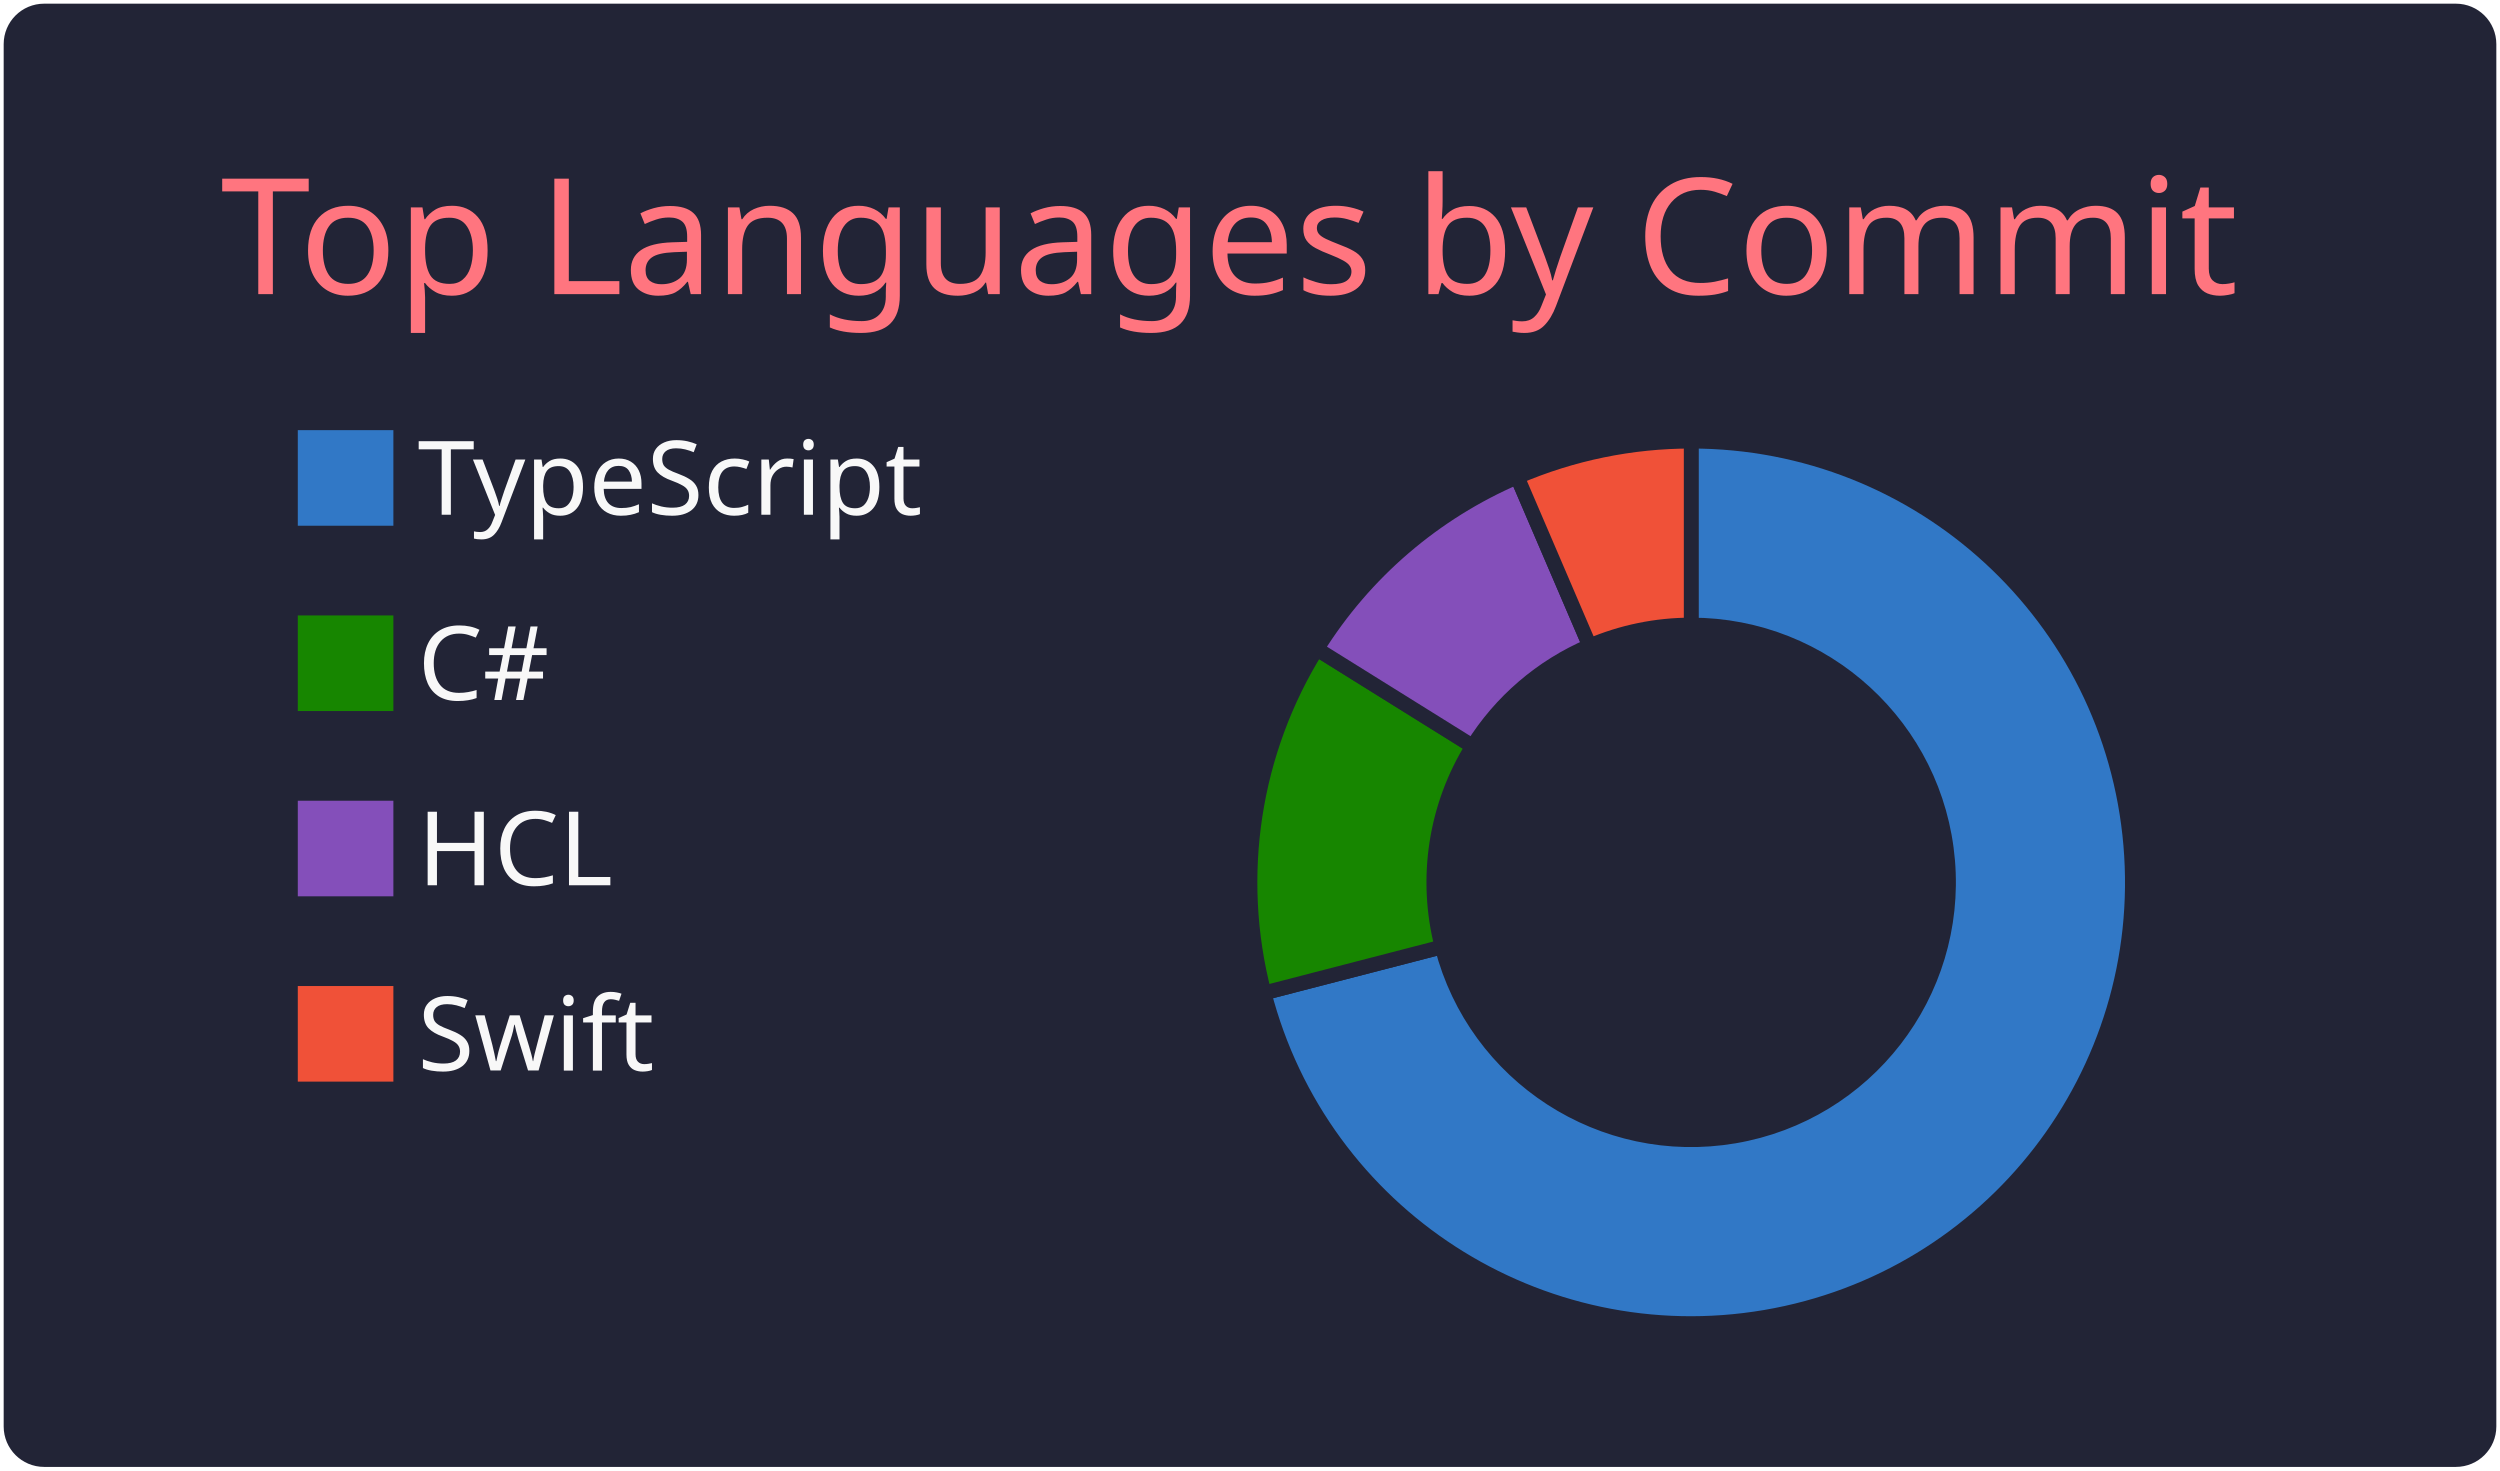
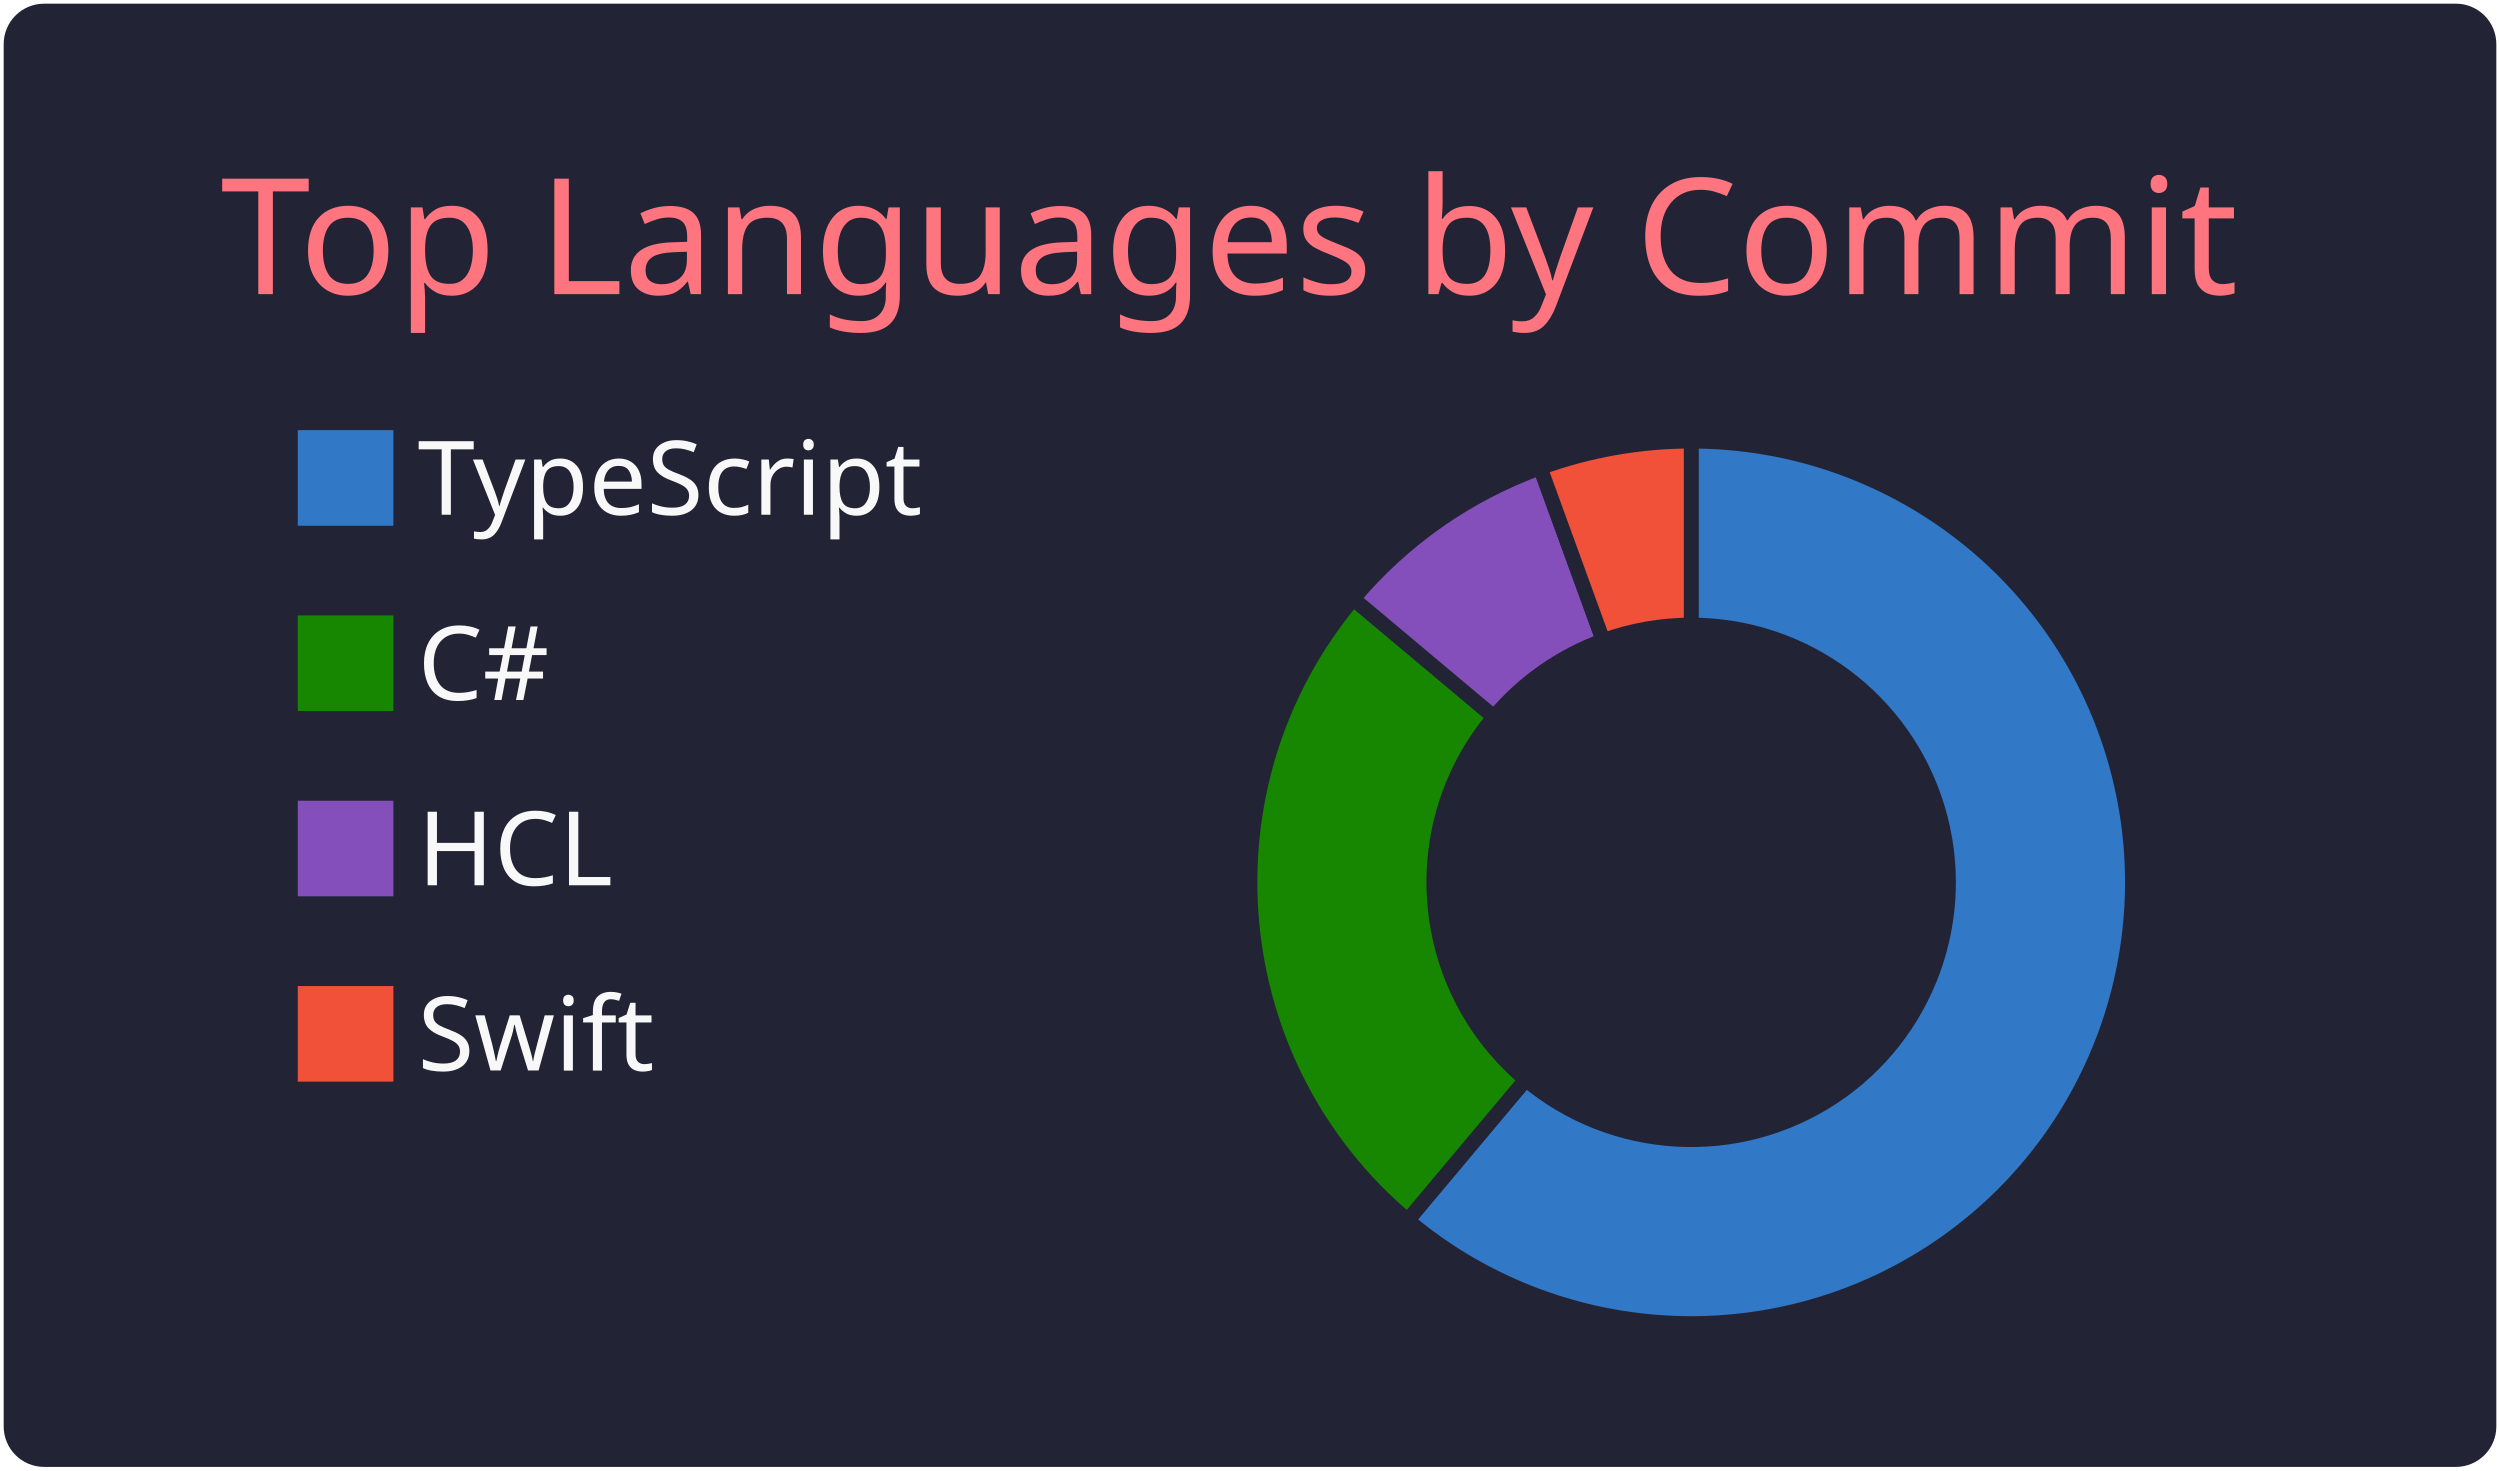
<svg xmlns="http://www.w3.org/2000/svg" width="340" height="200" viewBox="0 0 340 200">
  <style>* {
          font-family: 'Segoe UI', Ubuntu, "Helvetica Neue", Sans-Serif
        }</style>
  <rect x="1" y="1" rx="5" ry="5" height="99%" width="99.412%" stroke="#222436" stroke-width="1" fill="#222436" stroke-opacity="1" />
  <text x="30" y="40" style="font-size: 22px; fill: #ff757f;">Top Languages by Commit</text>
  <g transform="translate(0,40)">
    <g transform="translate(40,0)">
      <rect y="18" width="14" height="14" fill="#3178c6" stroke="#222436" style="stroke-width: 1px;" />
      <rect y="43.2" width="14" height="14" fill="#178600" stroke="#222436" style="stroke-width: 1px;" />
      <rect y="68.4" width="14" height="14" fill="#844FBA" stroke="#222436" style="stroke-width: 1px;" />
      <rect y="93.6" width="14" height="14" fill="#F05138" stroke="#222436" style="stroke-width: 1px;" />
      <text x="16.8" y="30" style="fill: #f8f8f8; font-size: 14px;">TypeScript</text>
      <text x="16.8" y="55.2" style="fill: #f8f8f8; font-size: 14px;">C#</text>
      <text x="16.8" y="80.4" style="fill: #f8f8f8; font-size: 14px;">HCL</text>
      <text x="16.8" y="105.6" style="fill: #f8f8f8; font-size: 14px;">Swift</text>
    </g>
    <g transform="translate( 230, 80 )">
      <g class="arc">
-         <path d="M3.67394039744206e-15,-60A60,60,0,1,1,-58.085,15.039L-33.883,8.773A35,35,0,1,0,2.1431318985078682e-15,-35Z" style="fill: #3178c6; stroke-width: 2px;" stroke="#222436" />
+         <path d="M3.67394039744206e-15,-60A60,60,0,1,1,-38.567,45.963L-22.498,26.812A35,35,0,1,0,2.1431318985078682e-15,-35Z" style="fill: #3178c6; stroke-width: 2px;" stroke="#222436" />
      </g>
      <g class="arc">
-         <path d="M-58.085,15.039A60,60,0,0,1,-50.919,-31.738L-29.703,-18.514A35,35,0,0,0,-33.883,8.773Z" style="fill: #178600; stroke-width: 2px;" stroke="#222436" />
+         <path d="M-38.567,45.963A60,60,0,0,1,-45.963,-38.567L-26.812,-22.498A35,35,0,0,0,-22.498,26.812Z" style="fill: #178600; stroke-width: 2px;" stroke="#222436" />
      </g>
      <g class="arc">
-         <path d="M-50.919,-31.738A60,60,0,0,1,-23.661,-55.137L-13.802,-32.164A35,35,0,0,0,-29.703,-18.514Z" style="fill: #844FBA; stroke-width: 2px;" stroke="#222436" />
+         <path d="M-45.963,-38.567A60,60,0,0,1,-20.521,-56.382L-11.971,-32.889A35,35,0,0,0,-26.812,-22.498Z" style="fill: #844FBA; stroke-width: 2px;" stroke="#222436" />
      </g>
      <g class="arc">
-         <path d="M-23.661,-55.137A60,60,0,0,1,-1.1021821192326178e-14,-60L-6.429395695523604e-15,-35A35,35,0,0,0,-13.802,-32.164Z" style="fill: #F05138; stroke-width: 2px;" stroke="#222436" />
+         <path d="M-20.521,-56.382A60,60,0,0,1,-1.1021821192326178e-14,-60L-6.429395695523604e-15,-35A35,35,0,0,0,-11.971,-32.889Z" style="fill: #F05138; stroke-width: 2px;" stroke="#222436" />
      </g>
    </g>
  </g>
</svg>
